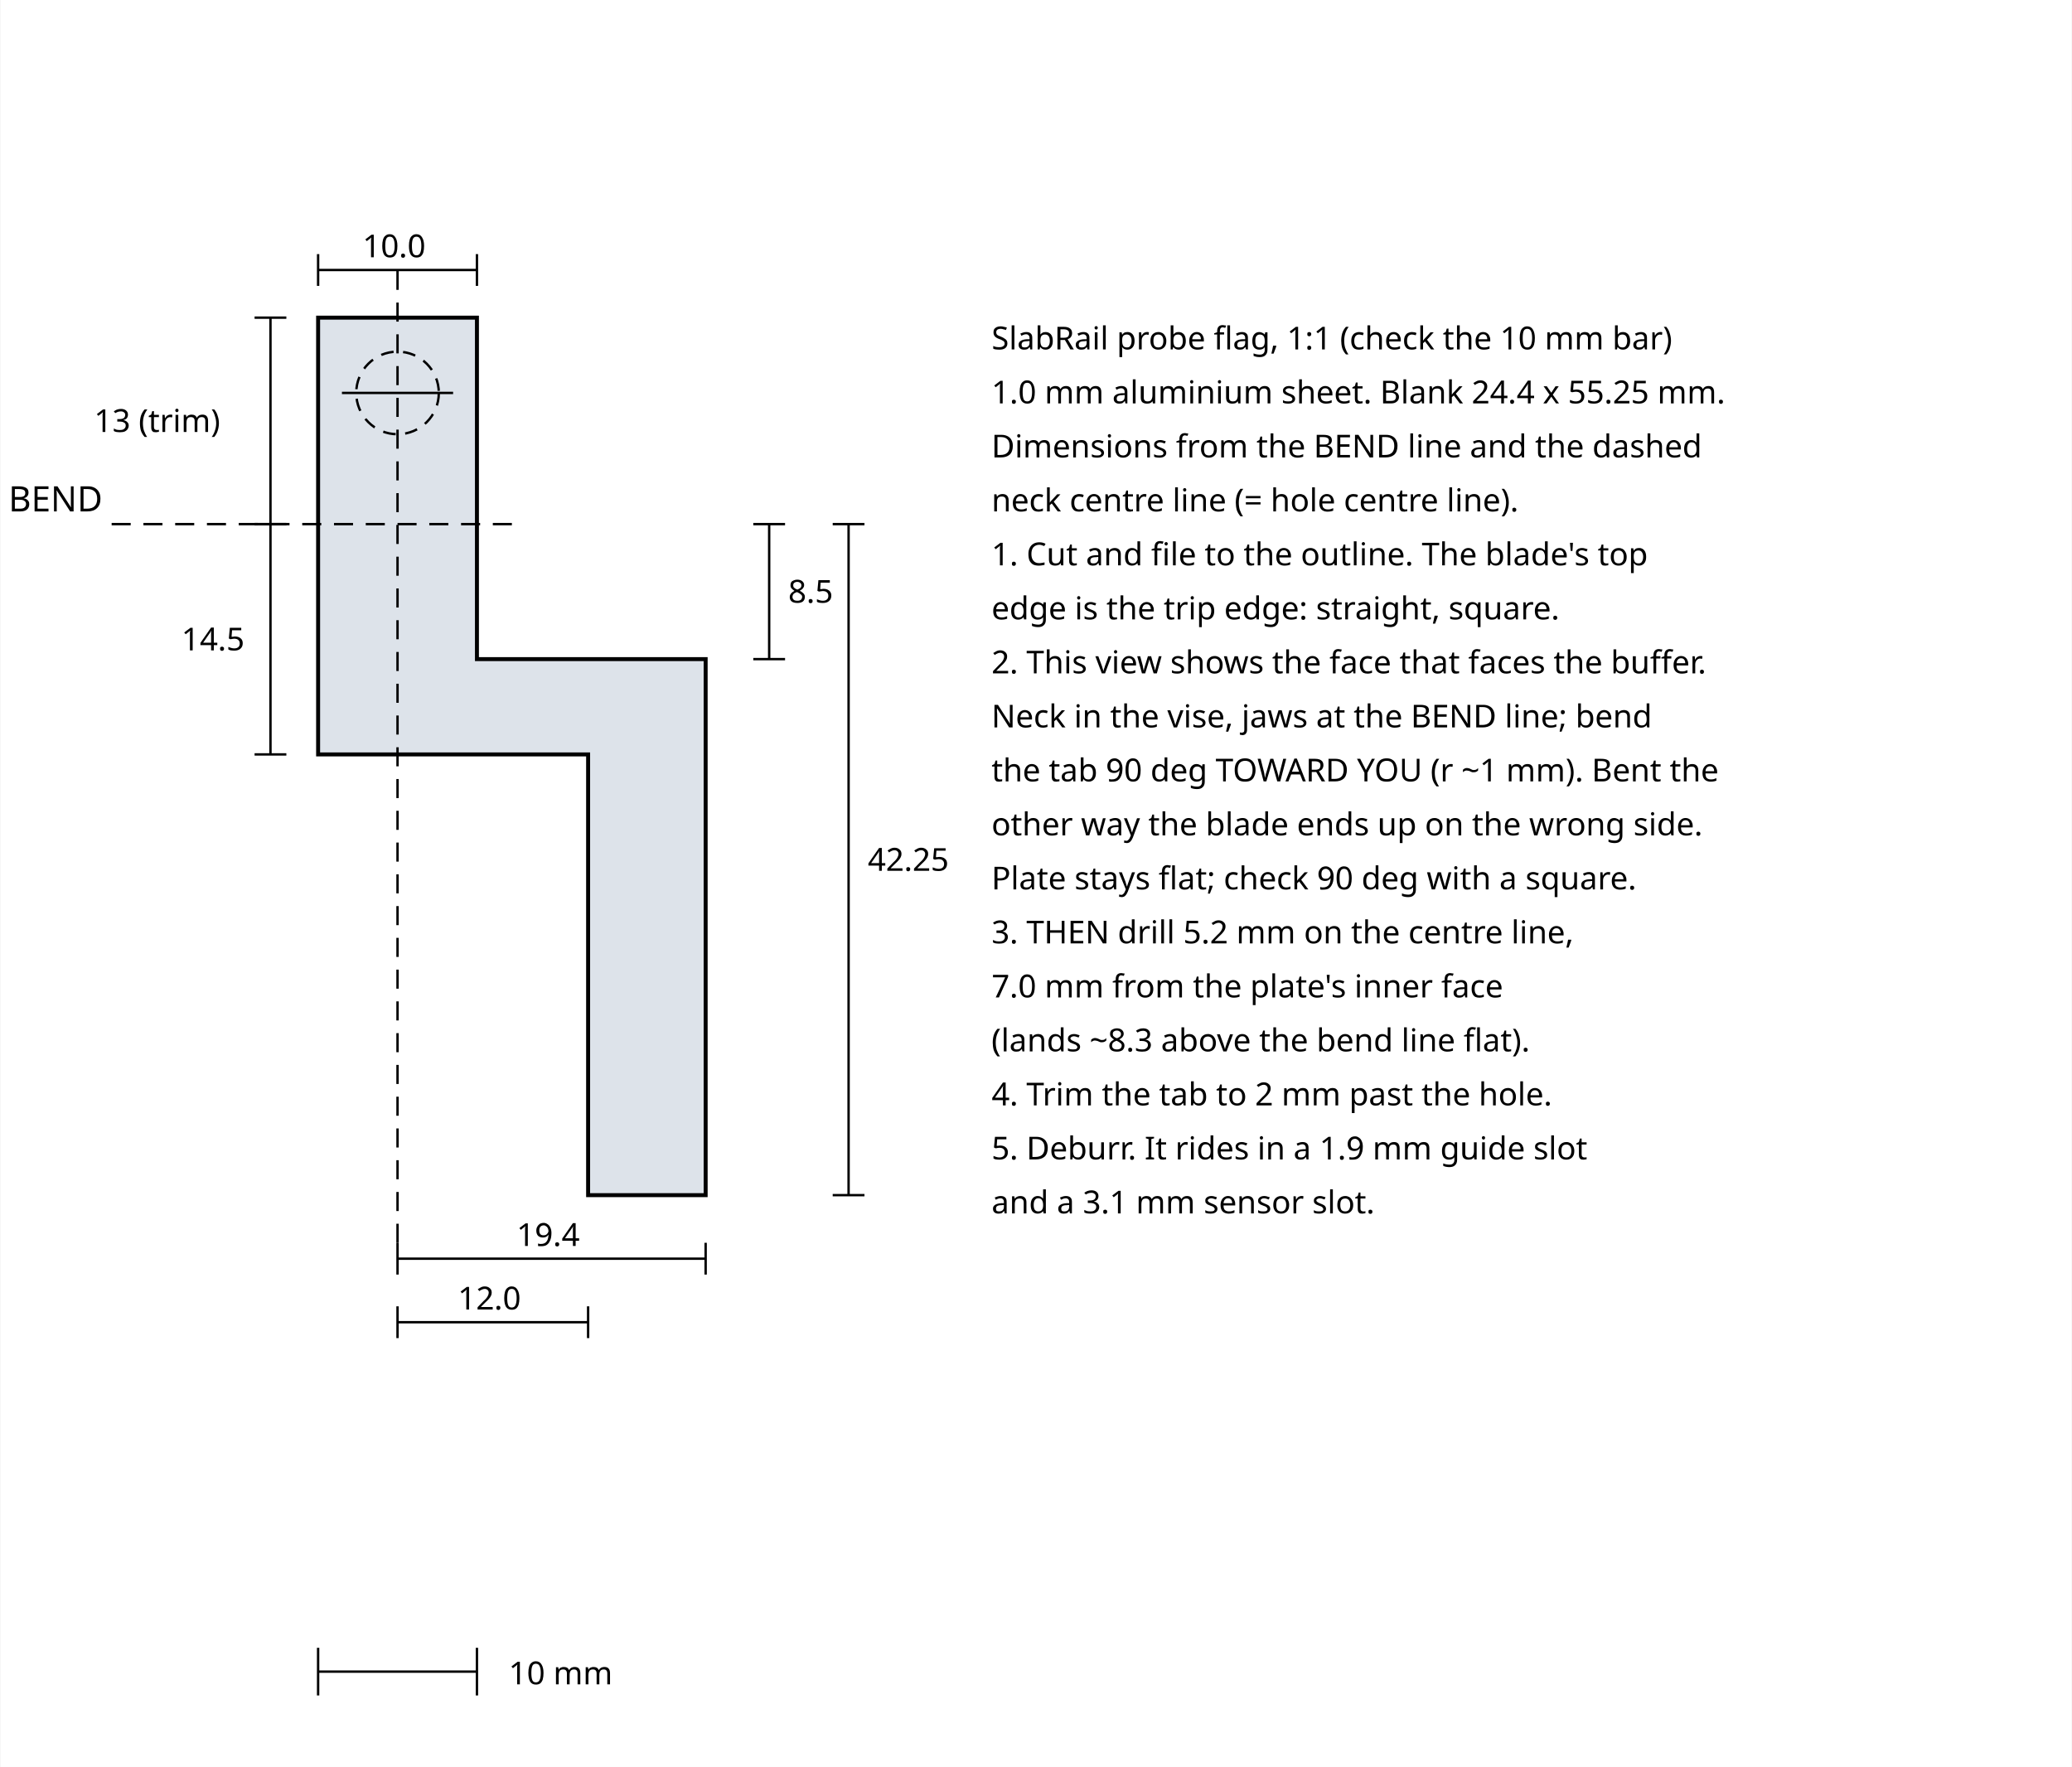
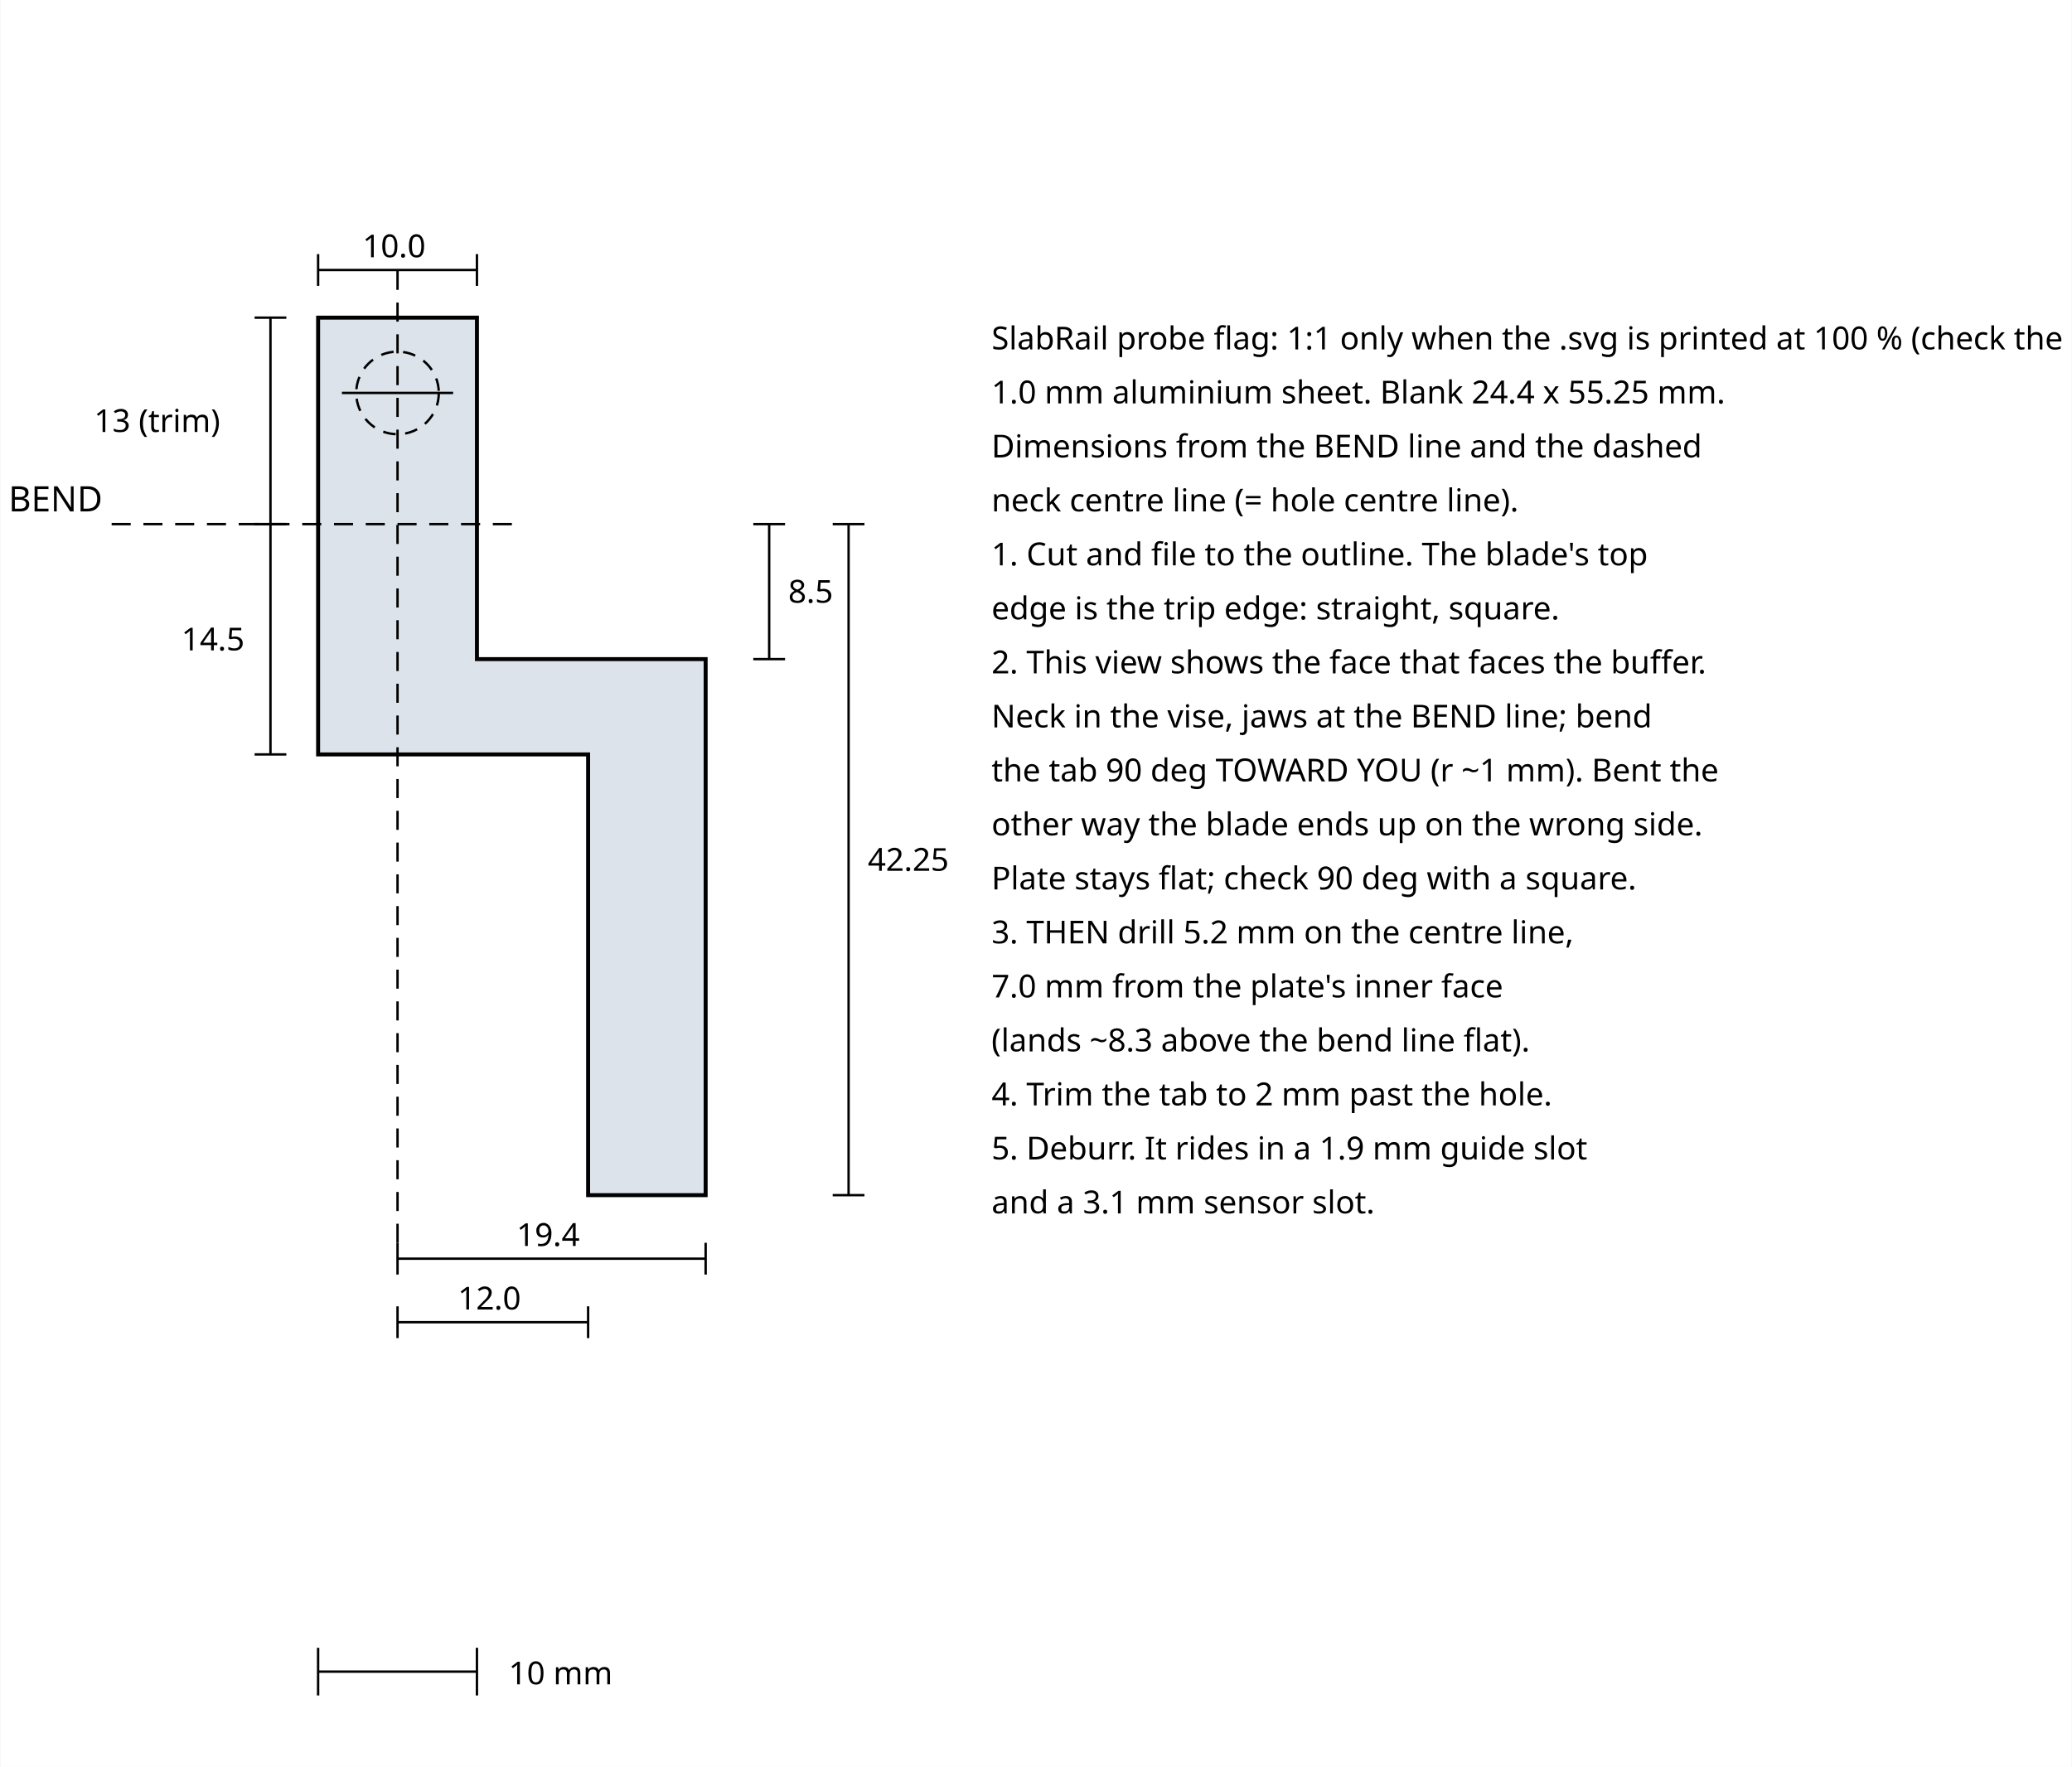
<svg xmlns="http://www.w3.org/2000/svg" width="130.4mm" height="111.2mm" viewBox="0 0 130.40 111.25">
  <rect width="130.40" height="111.25" fill="white" />
  <polygon points="20.00,47.50 37.00,47.50 37.00,75.25 44.40,75.25 44.40,41.50 30.00,41.50 30.00,20.00 20.00,20.00" fill="#dde3ea" stroke="black" stroke-width="0.25" />
  <line x1="7.00" y1="33.00" x2="33.00" y2="33.00" stroke="black" stroke-width="0.15" stroke-dasharray="1.2,0.8" />
  <text x="0.50" y="32.20" font-family="sans-serif" font-size="2.2">BEND</text>
  <line x1="25.00" y1="78.25" x2="25.00" y2="17.00" stroke="black" stroke-width="0.15" stroke-dasharray="1.2,0.8" />
  <circle cx="25.00" cy="24.74" r="2.60" fill="none" stroke="black" stroke-width="0.15" stroke-dasharray="0.8,0.6" />
  <line x1="21.50" y1="24.74" x2="28.50" y2="24.74" stroke="black" stroke-width="0.15" />
  <line x1="25.00" y1="79.25" x2="44.40" y2="79.25" stroke="black" stroke-width="0.15" />
  <line x1="25.00" y1="80.25" x2="25.00" y2="78.25" stroke="black" stroke-width="0.15" />
  <line x1="44.40" y1="80.25" x2="44.40" y2="78.25" stroke="black" stroke-width="0.15" />
  <text x="32.50" y="78.45" font-family="sans-serif" font-size="2.0">19.4</text>
  <line x1="25.00" y1="83.25" x2="37.00" y2="83.25" stroke="black" stroke-width="0.15" />
  <line x1="25.00" y1="84.25" x2="25.00" y2="82.25" stroke="black" stroke-width="0.15" />
  <line x1="37.00" y1="84.25" x2="37.00" y2="82.25" stroke="black" stroke-width="0.15" />
  <text x="28.80" y="82.45" font-family="sans-serif" font-size="2.0">12.0</text>
  <line x1="20.00" y1="17.00" x2="30.00" y2="17.00" stroke="black" stroke-width="0.15" />
  <line x1="20.00" y1="18.00" x2="20.00" y2="16.00" stroke="black" stroke-width="0.15" />
  <line x1="30.00" y1="18.00" x2="30.00" y2="16.00" stroke="black" stroke-width="0.15" />
  <text x="22.80" y="16.20" font-family="sans-serif" font-size="2.0">10.0</text>
  <line x1="48.40" y1="33.00" x2="48.40" y2="41.50" stroke="black" stroke-width="0.15" />
  <line x1="47.40" y1="33.00" x2="49.40" y2="33.00" stroke="black" stroke-width="0.15" />
  <line x1="47.40" y1="41.50" x2="49.40" y2="41.50" stroke="black" stroke-width="0.15" />
  <text x="49.60" y="37.95" font-family="sans-serif" font-size="2.0">8.5</text>
  <line x1="53.40" y1="33.00" x2="53.40" y2="75.25" stroke="black" stroke-width="0.15" />
  <line x1="52.40" y1="33.00" x2="54.40" y2="33.00" stroke="black" stroke-width="0.15" />
  <line x1="52.40" y1="75.25" x2="54.40" y2="75.25" stroke="black" stroke-width="0.15" />
  <text x="54.60" y="54.83" font-family="sans-serif" font-size="2.0">42.25</text>
  <line x1="17.00" y1="33.00" x2="17.00" y2="47.50" stroke="black" stroke-width="0.15" />
  <line x1="16.00" y1="33.00" x2="18.00" y2="33.00" stroke="black" stroke-width="0.15" />
  <line x1="16.00" y1="47.50" x2="18.00" y2="47.50" stroke="black" stroke-width="0.15" />
  <text x="11.40" y="40.95" font-family="sans-serif" font-size="2.0">14.5</text>
  <line x1="17.00" y1="33.00" x2="17.00" y2="20.00" stroke="black" stroke-width="0.15" />
  <line x1="16.00" y1="33.00" x2="18.00" y2="33.00" stroke="black" stroke-width="0.15" />
  <line x1="16.00" y1="20.00" x2="18.00" y2="20.00" stroke="black" stroke-width="0.15" />
  <text x="5.90" y="27.20" font-family="sans-serif" font-size="2.0">13 (trim)</text>
-   <text x="62.40" y="22.00" font-family="sans-serif" font-size="2.0">SlabRail probe flag, 1:1 (check the 10 mm bar)</text>
+   <text x="62.40" y="22.00" font-family="sans-serif" font-size="2.0">SlabRail probe flag: 1:1 only when the .svg is printed at 100 % (check the 10 mm bar)</text>
  <text x="62.40" y="25.40" font-family="sans-serif" font-size="2.0">1.0 mm aluminium sheet. Blank 24.4 x 55.25 mm.</text>
  <text x="62.40" y="28.80" font-family="sans-serif" font-size="2.0">Dimensions from the BEND line and the dashed</text>
  <text x="62.40" y="32.20" font-family="sans-serif" font-size="2.0">neck centre line (= hole centre line).</text>
  <text x="62.40" y="35.60" font-family="sans-serif" font-size="2.0">1. Cut and file to the outline. The blade's top</text>
  <text x="62.40" y="39.00" font-family="sans-serif" font-size="2.0">   edge is the trip edge: straight, square.</text>
  <text x="62.40" y="42.40" font-family="sans-serif" font-size="2.0">2. This view shows the face that faces the buffer.</text>
  <text x="62.40" y="45.80" font-family="sans-serif" font-size="2.0">   Neck in the vise, jaws at the BEND line; bend</text>
  <text x="62.40" y="49.20" font-family="sans-serif" font-size="2.0">   the tab 90 deg TOWARD YOU (r ~1 mm). Bent the</text>
  <text x="62.40" y="52.60" font-family="sans-serif" font-size="2.0">   other way the blade ends up on the wrong side.</text>
  <text x="62.40" y="56.00" font-family="sans-serif" font-size="2.0">   Plate stays flat; check 90 deg with a square.</text>
  <text x="62.40" y="59.40" font-family="sans-serif" font-size="2.0">3. THEN drill 5.2 mm on the centre line,</text>
  <text x="62.40" y="62.80" font-family="sans-serif" font-size="2.0">   7.0 mm from the plate's inner face</text>
  <text x="62.40" y="66.20" font-family="sans-serif" font-size="2.0">   (lands ~8.3 above the bend line flat).</text>
  <text x="62.40" y="69.60" font-family="sans-serif" font-size="2.0">4. Trim the tab to 2 mm past the hole.</text>
  <text x="62.40" y="73.00" font-family="sans-serif" font-size="2.0">5. Deburr. It rides in a 1.9 mm guide slot</text>
  <text x="62.40" y="76.40" font-family="sans-serif" font-size="2.0">   and a 3.1 mm sensor slot.</text>
  <line x1="20.00" y1="105.25" x2="30.00" y2="105.25" stroke="black" stroke-width="0.15" />
  <line x1="20.00" y1="103.75" x2="20.00" y2="106.75" stroke="black" stroke-width="0.15" />
  <line x1="30.00" y1="103.75" x2="30.00" y2="106.75" stroke="black" stroke-width="0.15" />
  <text x="32.00" y="106.05" font-family="sans-serif" font-size="2.0">10 mm</text>
</svg>
